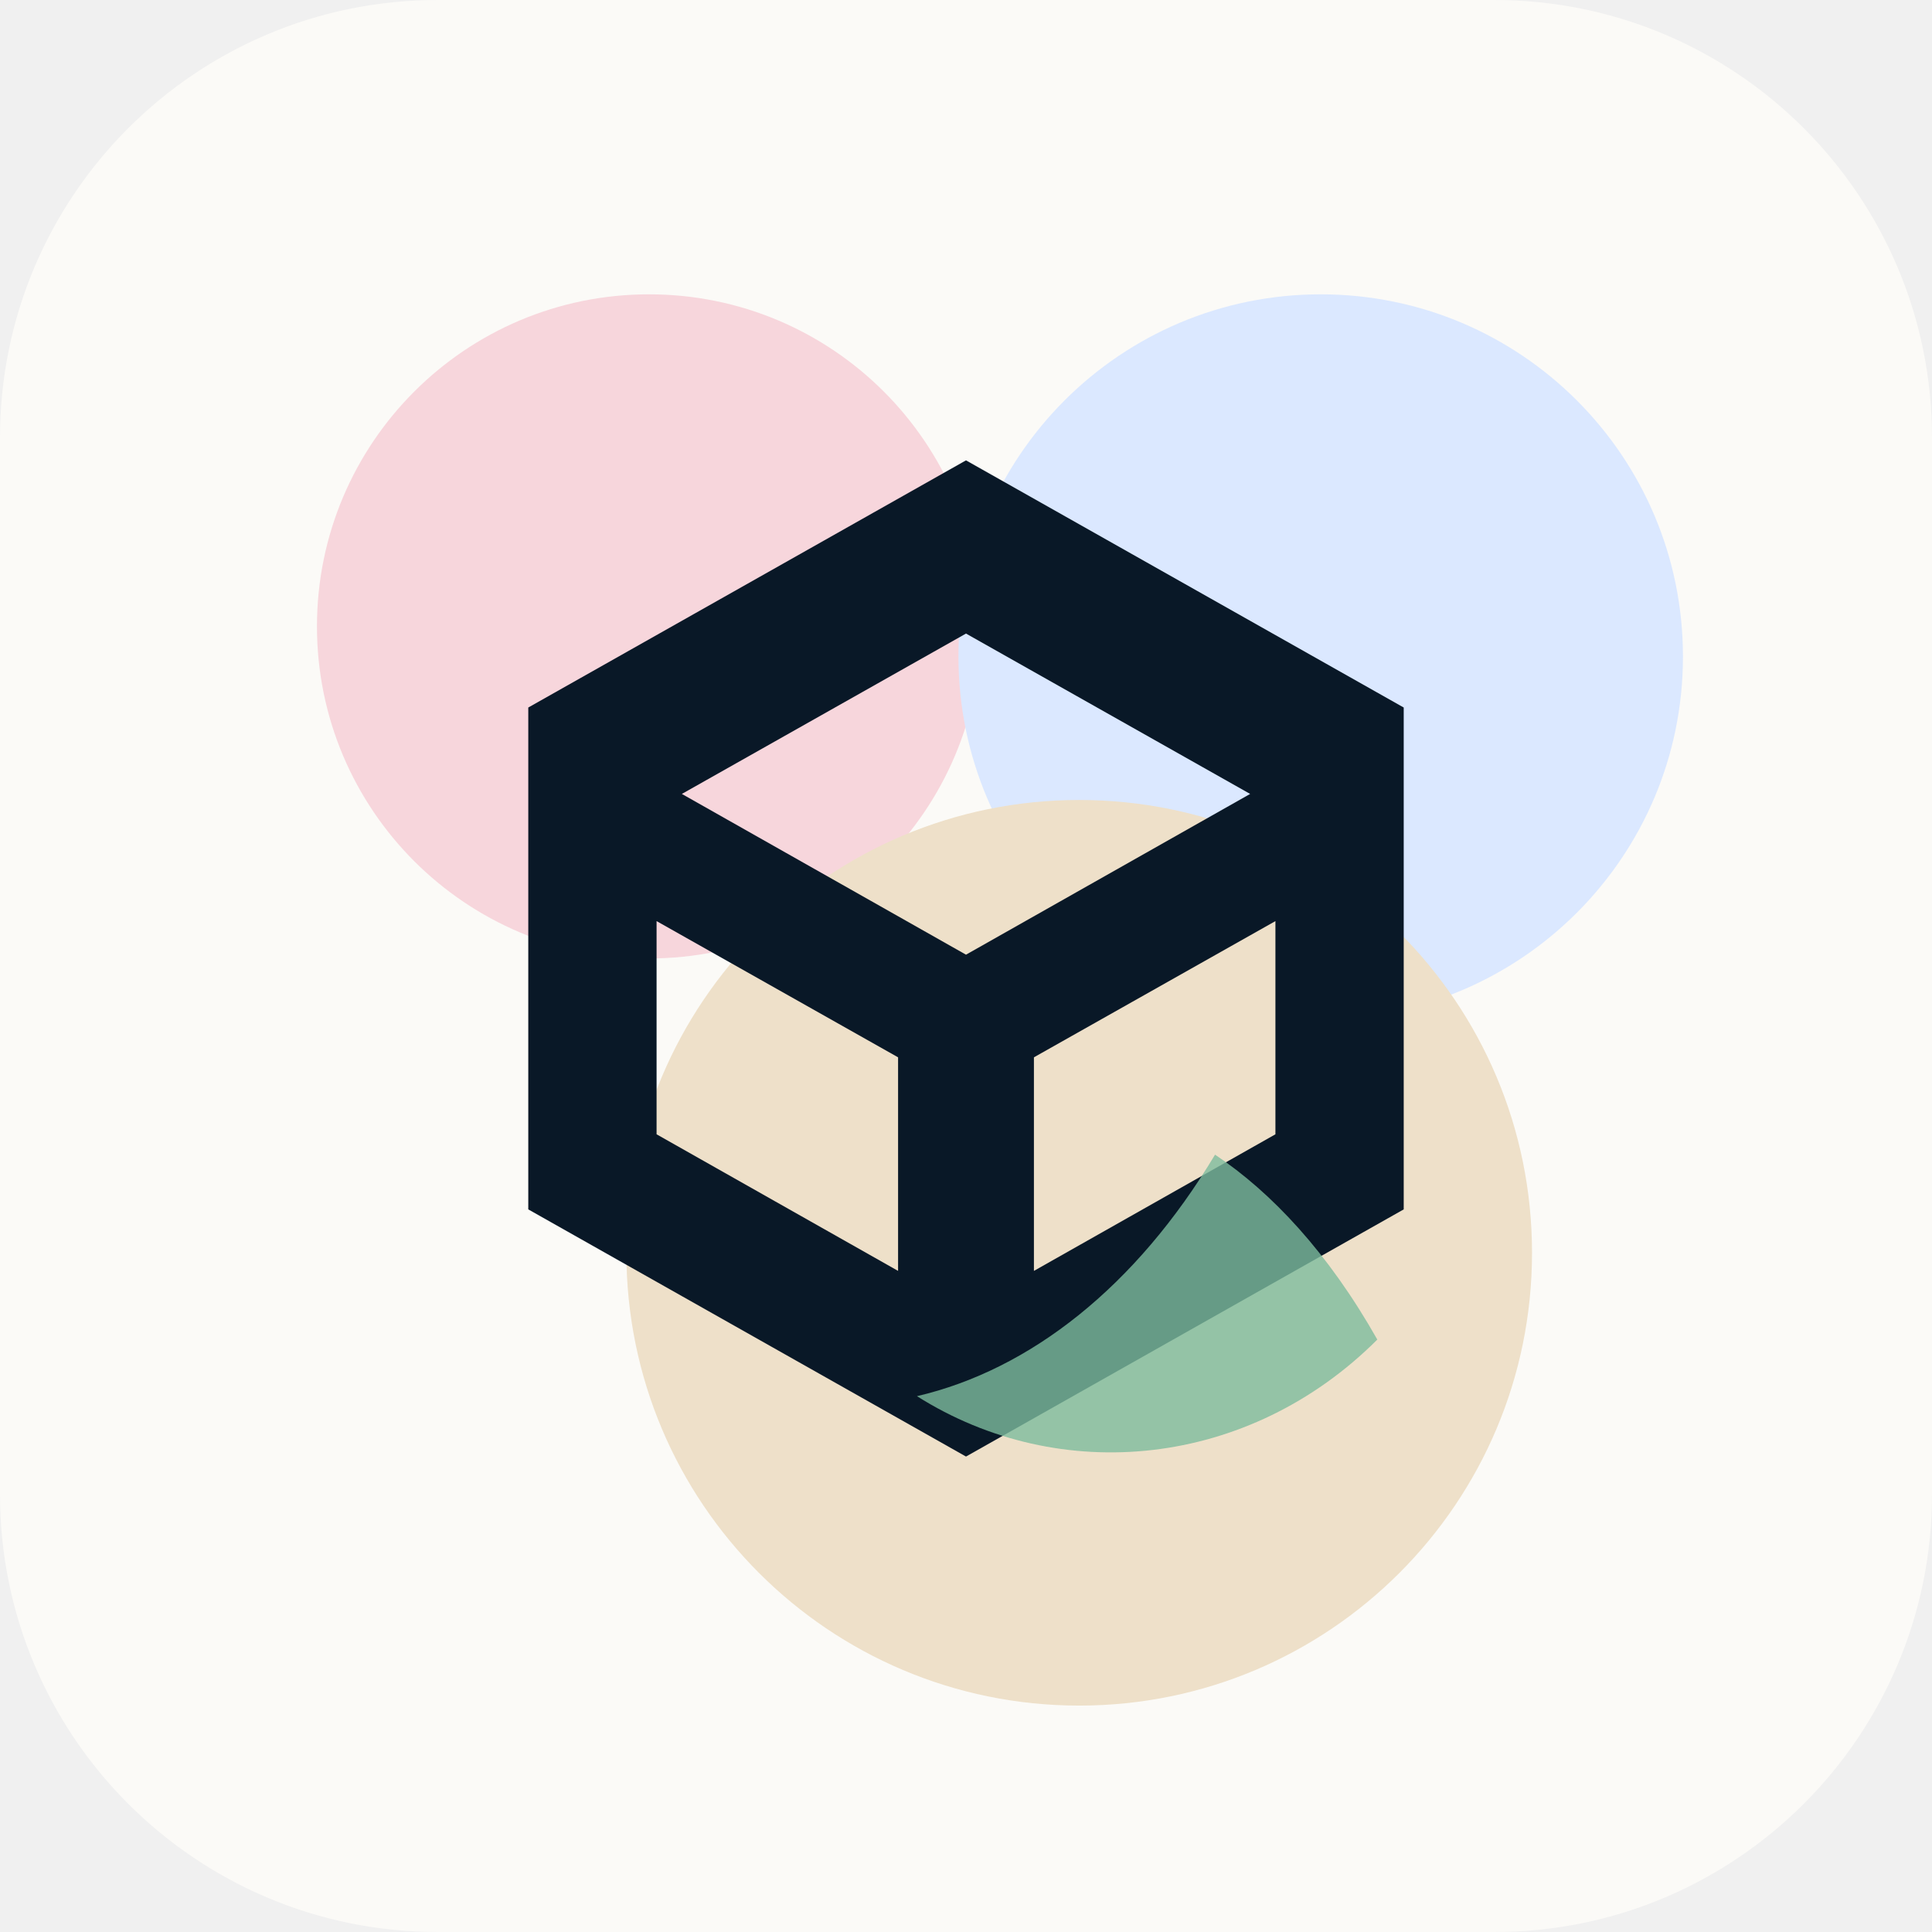
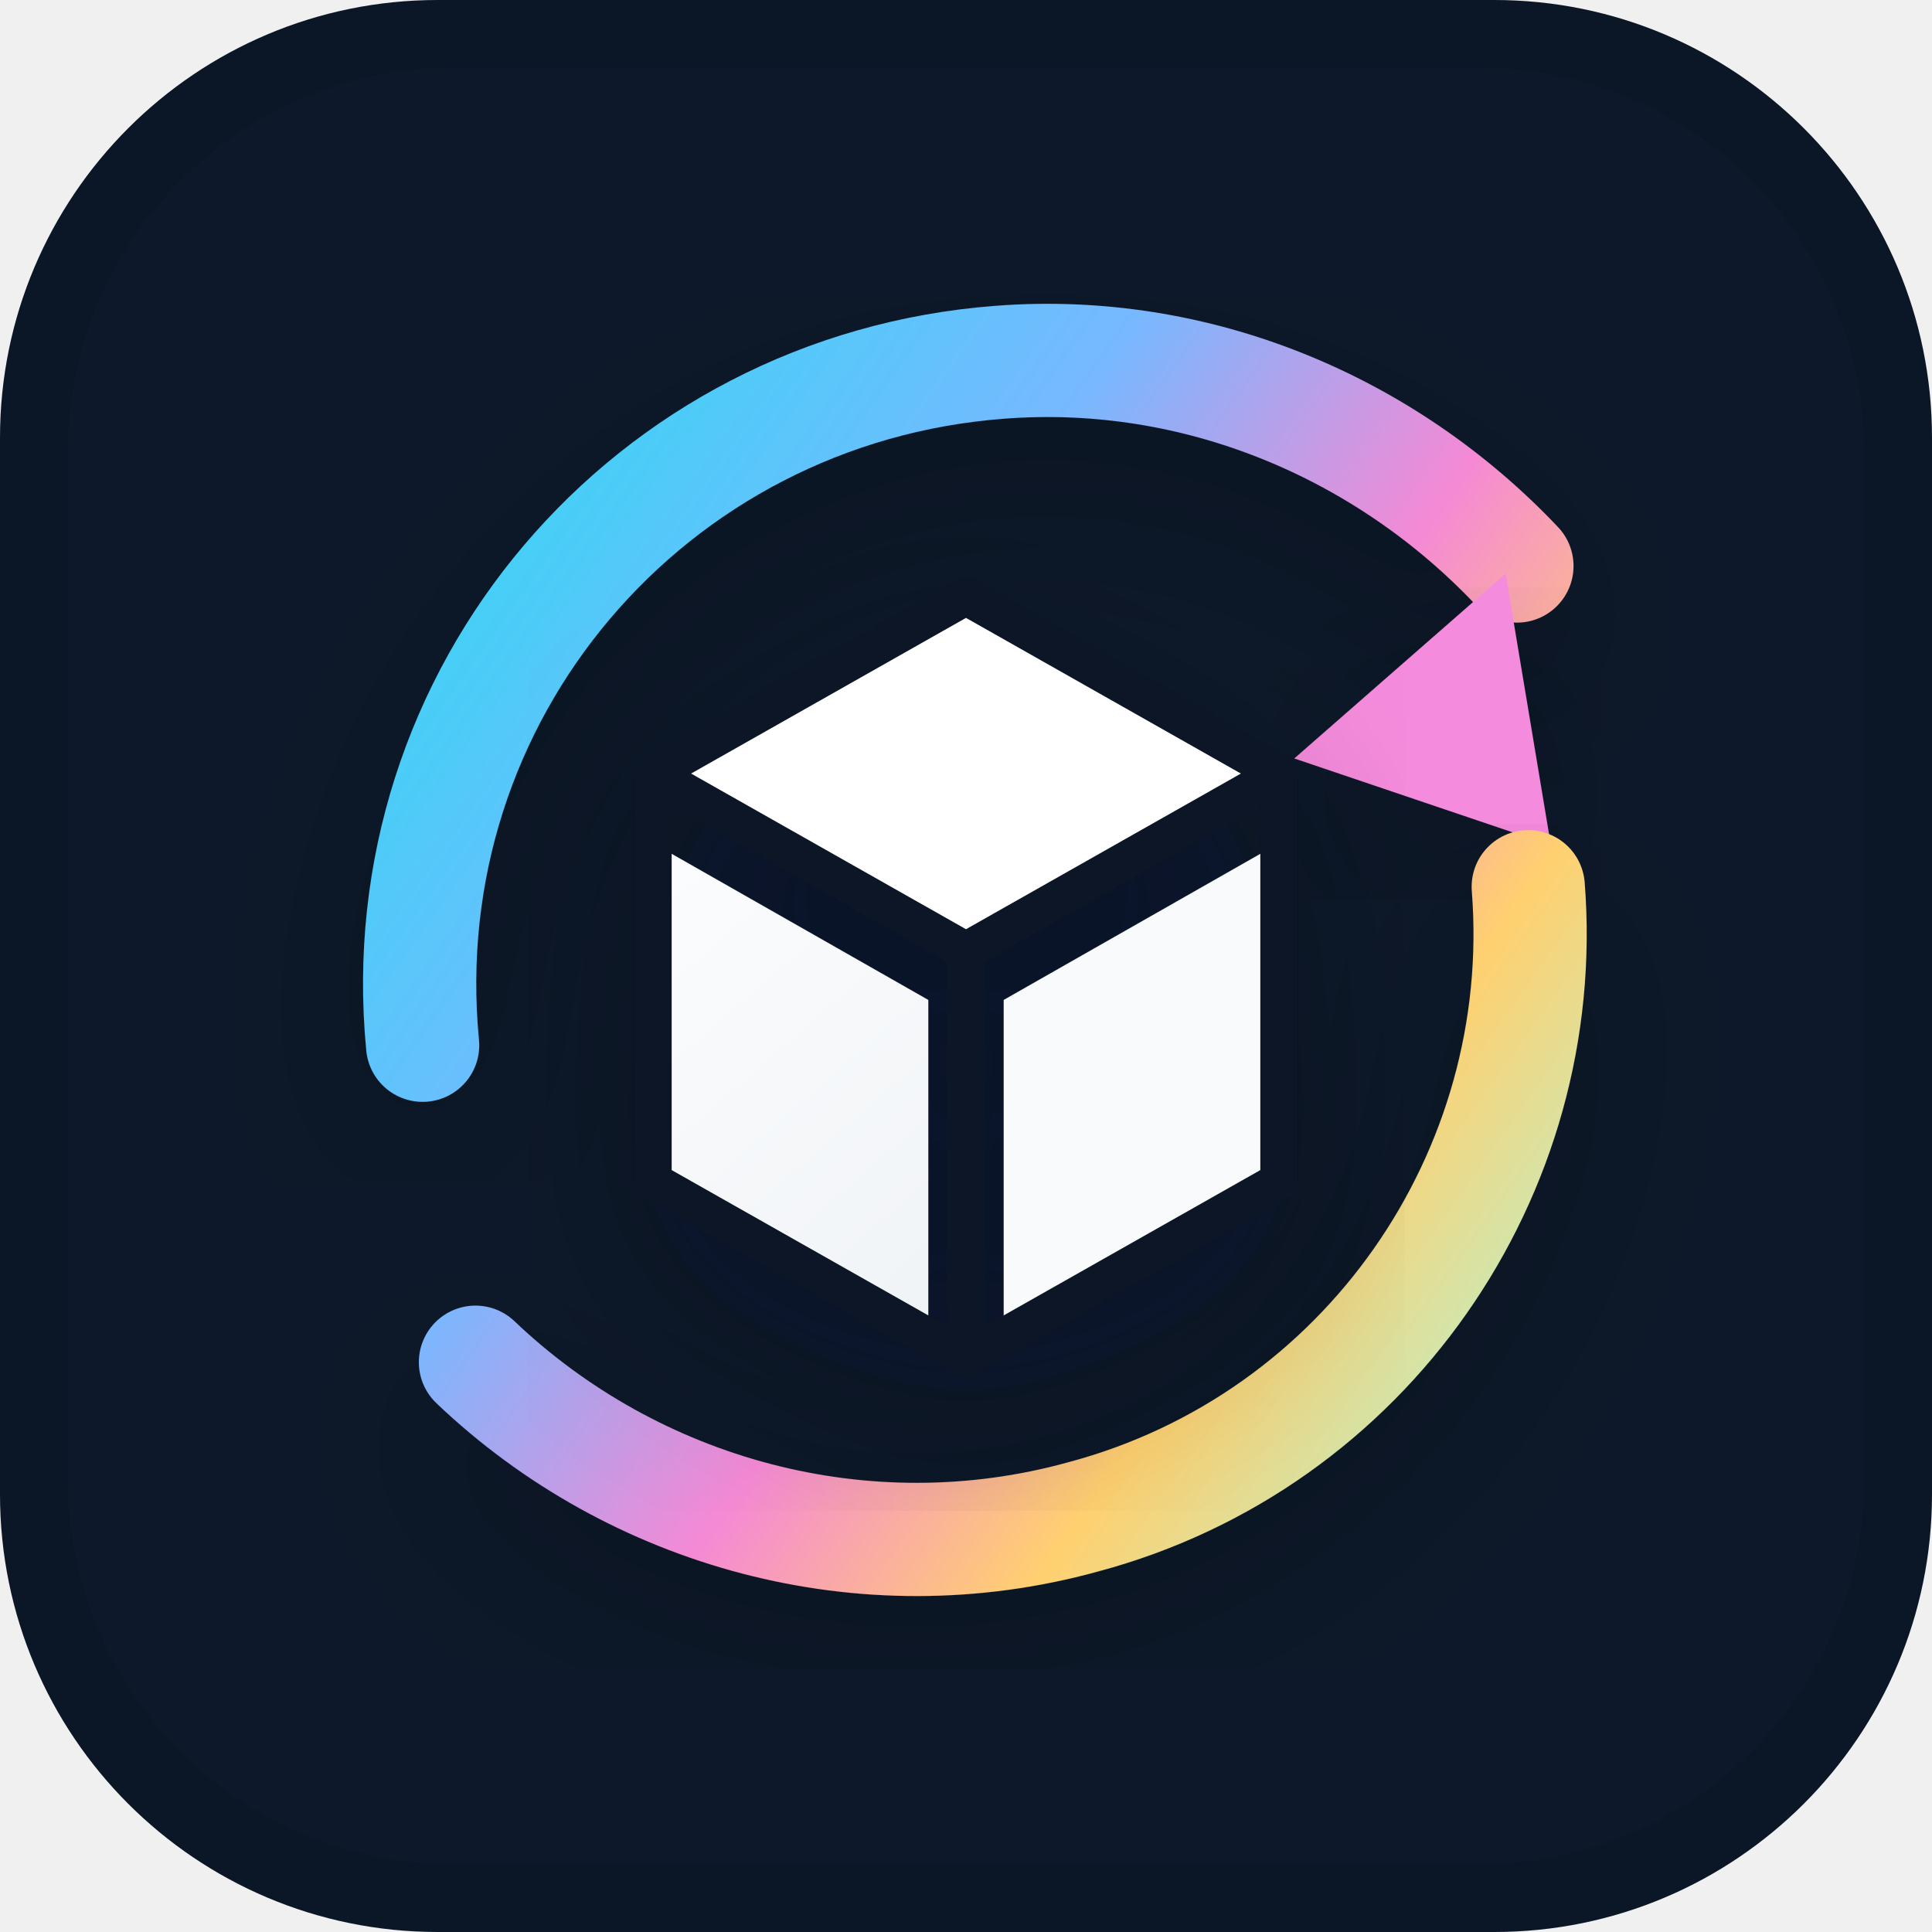
<svg xmlns="http://www.w3.org/2000/svg" viewBox="0 0 512 512">
-   <rect width="512" height="512" rx="116" fill="#fbfaf7" />
-   <circle cx="172" cy="166" r="88" fill="#f7d6dc" />
-   <circle cx="350" cy="174" r="96" fill="#dbe8ff" />
-   <circle cx="286" cy="332" r="120" fill="#eee0c9" />
-   <path fill="#091827" d="M140 187.5 256 122l116 65.5v133L256 386l-116-65.5v-133Zm116-19.6-75.3 42.5L256 253l75.3-42.6L256 167.9Zm-82 76.2v56.5l64 36.2v-56.6l-64-36.1Zm100 92.7 64-36.2v-56.5l-64 36.1v56.6Z" />
-   <path fill="#7dbb9d" d="M365 355c-34 34-84 39-122 15 30-7 58-29 79-64 15 10 30 26 43 49Z" opacity=".8" />
+   <defs>
+     <linearGradient id="ring" x1="96" y1="142" x2="416" y2="370" gradientUnits="userSpaceOnUse">
+       <stop offset="0" stop-color="#35d7f4" />
+       <stop offset=".34" stop-color="#77b8ff" />
+       <stop offset=".58" stop-color="#f589d5" />
+       <stop offset=".78" stop-color="#ffd06f" />
+       <stop offset="1" stop-color="#b8f2cf" />
+     </linearGradient>
+     <linearGradient id="cube" x1="176" y1="166" x2="324" y2="336" gradientUnits="userSpaceOnUse">
+       <stop offset="0" stop-color="#ffffff" />
+       <stop offset="1" stop-color="#edf1f5" />
+     </linearGradient>
+     <filter id="softShadow" x="-20%" y="-20%" width="140%" height="140%">
+       <feDropShadow dx="0" dy="18" stdDeviation="24" flood-color="#000814" flood-opacity=".25" />
+     </filter>
+   </defs>
+   <rect width="512" height="512" rx="116" fill="#0b1726" />
+   <rect x="18" y="18" width="476" height="476" rx="102" fill="#0e1b2b" opacity=".72" />
+   <path d="M112 277c-9-93 60-174 153-181 52-4 102 17 137 54" fill="none" stroke="url(#ring)" stroke-width="30" stroke-linecap="round" filter="url(#softShadow)" />
+   <path d="M399 152l12 72-68-23 56-49Z" fill="#f58bdc" filter="url(#softShadow)" />
+   <path d="M405 235c6 76-43 147-118 167-58 16-119-1-161-41" fill="none" stroke="url(#ring)" stroke-width="30" stroke-linecap="round" filter="url(#softShadow)" />
+   <g filter="url(#softShadow)">
+     <path d="M256 158 339 205 256 252 173 205 256 158Z" fill="#ffffff" />
+     <path d="M174 224 246 265v89l-72-41v-89Z" fill="url(#cube)" />
+     <path d="M338 224 266 265v89l72-41v-89Z" fill="#f8fafc" />
+     <path d="M256 158 339 205 256 252 173 205 256 158Z" fill="none" stroke="#0b1726" stroke-width="10" stroke-linejoin="round" />
+     <path d="M173 205v108l83 47 83-47V205" fill="none" stroke="#0b1726" stroke-width="10" stroke-linejoin="round" />
+     <path d="M256 252v108" fill="none" stroke="#0b1726" stroke-width="10" stroke-linecap="round" />
+   </g>
</svg>
